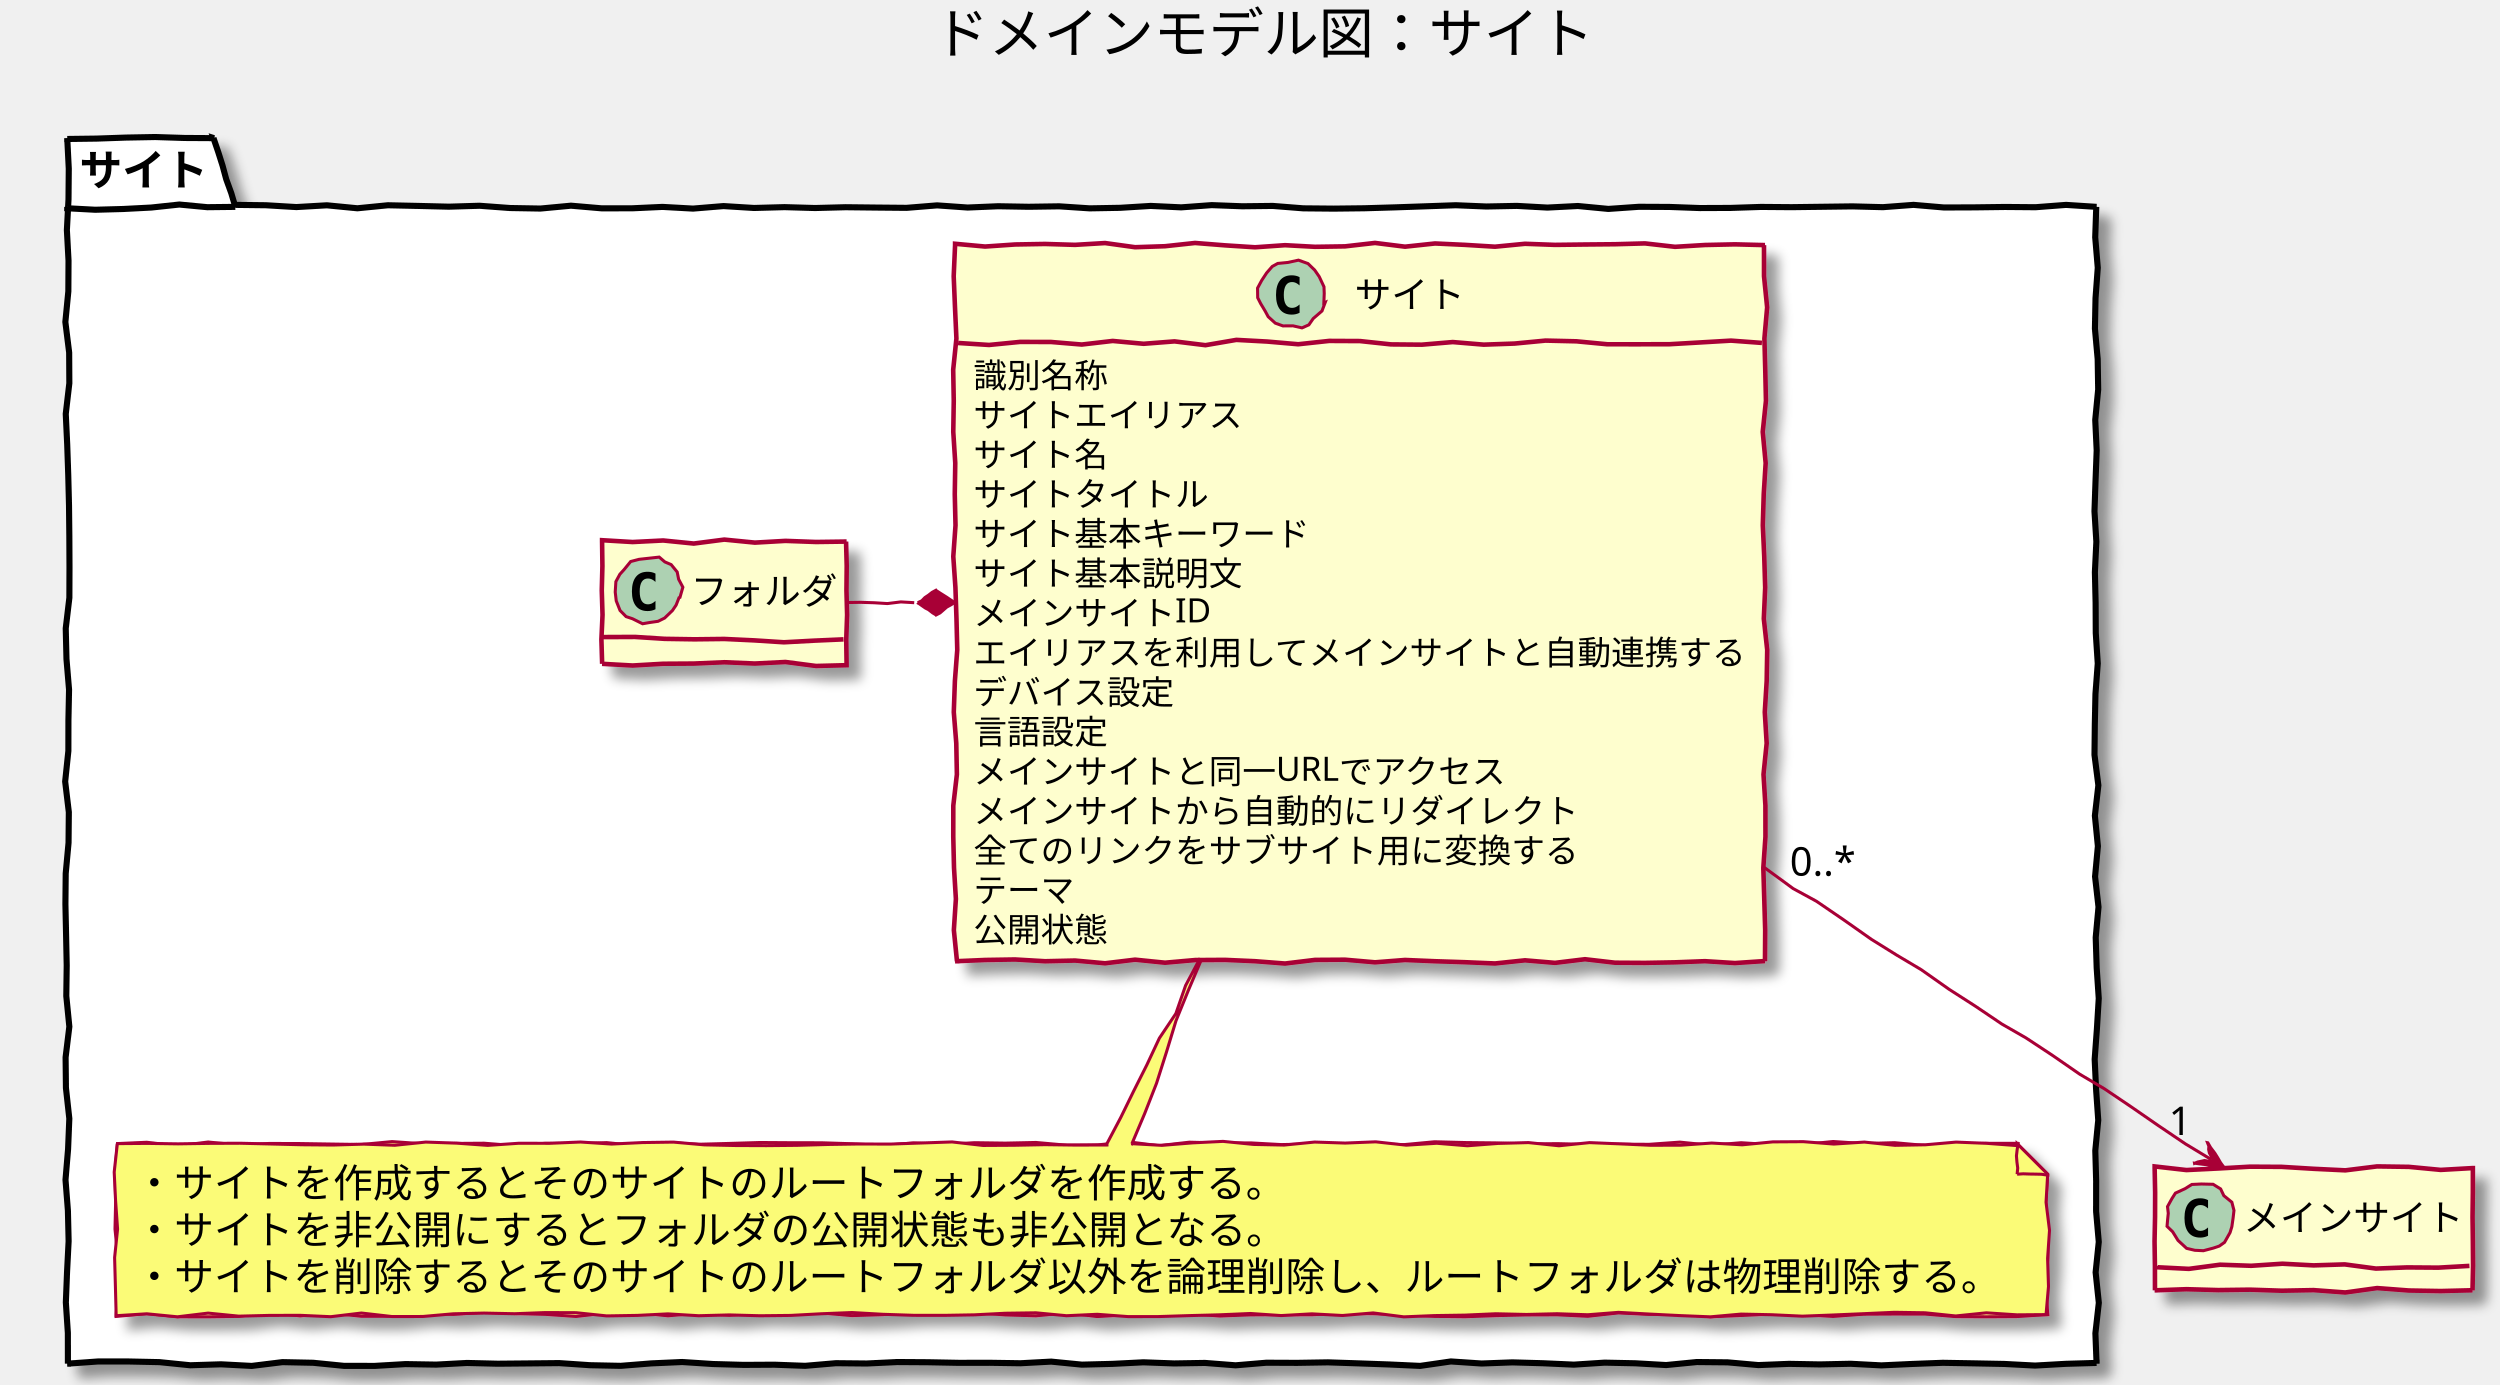
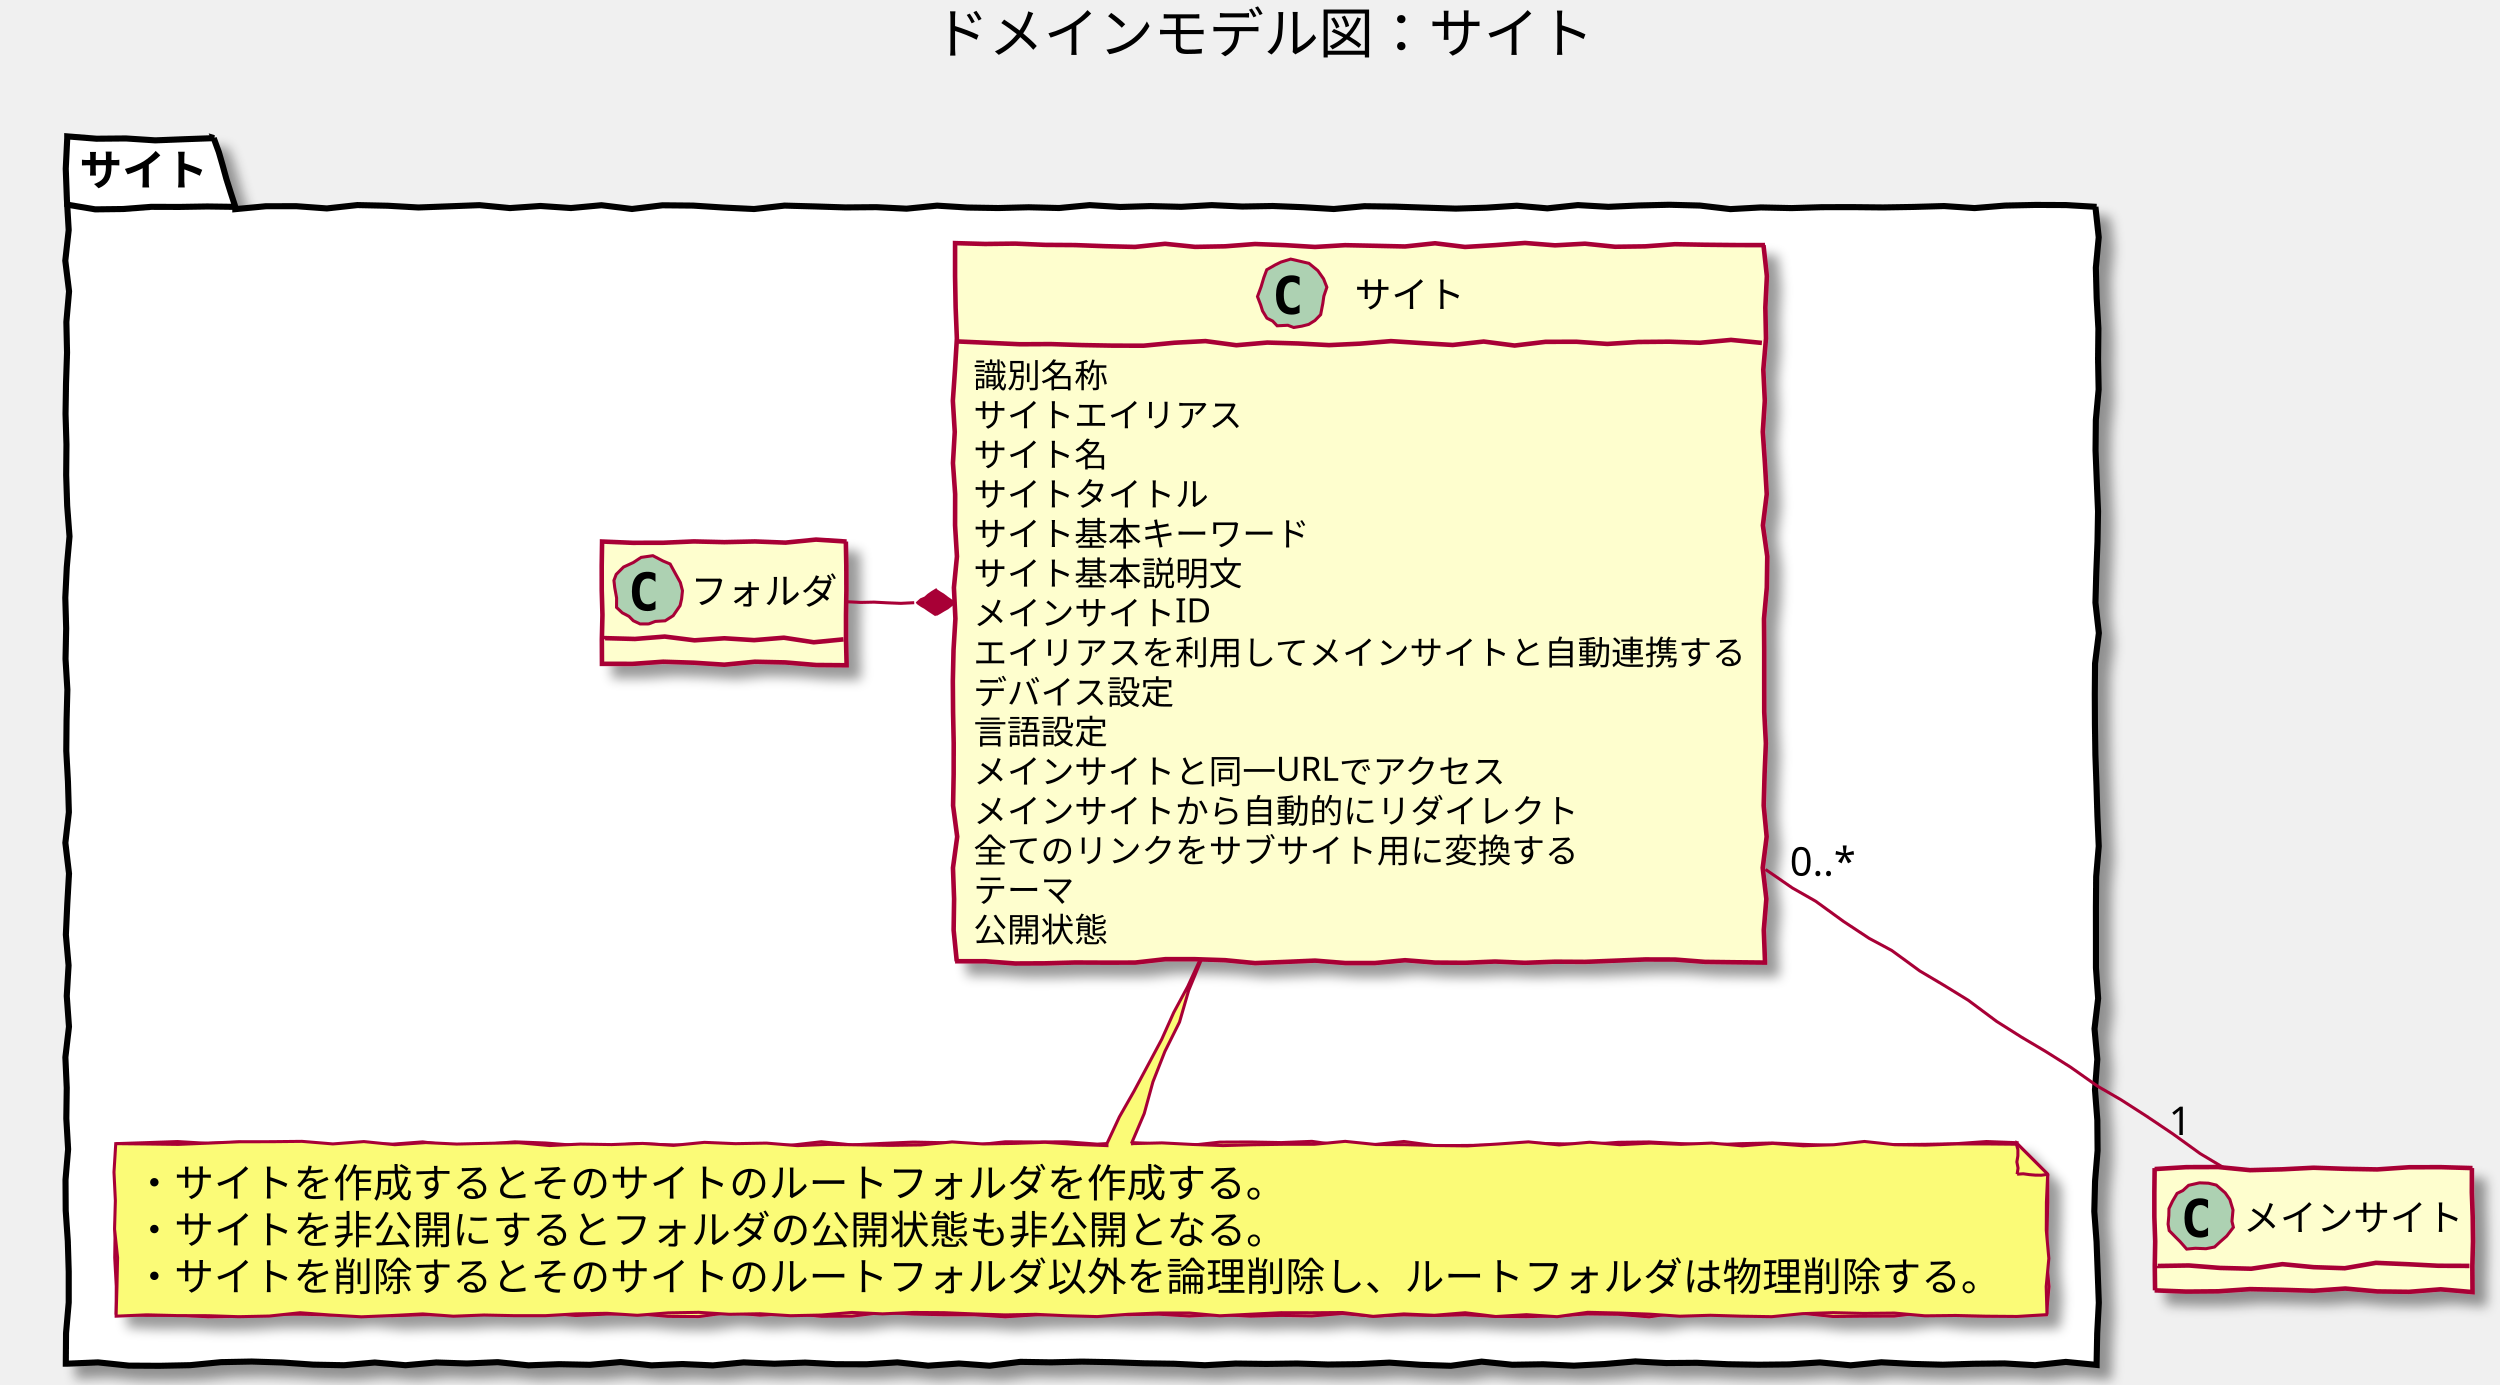
<svg xmlns="http://www.w3.org/2000/svg" contentScriptType="application/ecmascript" contentStyleType="text/css" height="453px" preserveAspectRatio="none" style="width:818px;height:453px;" version="1.1" viewBox="0 0 818 453" width="818px" zoomAndPan="magnify">
  <defs>
-     <filter height="300%" id="fl58fg4" width="300%" x="-1" y="-1">
+     <filter height="300%" id="fx4qndl" width="300%" x="-1" y="-1">
      <feGaussianBlur result="blurOut" stdDeviation="2.0" />
      <feColorMatrix in="blurOut" result="blurOut2" type="matrix" values="0 0 0 0 0 0 0 0 0 0 0 0 0 0 0 0 0 0 .4 0" />
      <feOffset dx="4.0" dy="4.0" in="blurOut2" result="blurOut3" />
      <feBlend in="SourceGraphic" in2="blurOut3" mode="normal" />
    </filter>
  </defs>
  <g>
    <text fill="#000000" font-family="sans-serif" font-size="18" lengthAdjust="spacingAndGlyphs" textLength="216" x="305.5" y="17.402">ドメインモデル図：サイト</text>
-     <polygon fill="#FFFFFF" filter="url(#fl58fg4)" points="22,45.199,22,45.475,31.6,45.348,41.2,45.016,50.8,44.835,60.4,45.144,70,45.199,69.839,45.149,71.385,49.692,72.82,54.201,74.019,58.636,75.677,63.214,77,67.688,77,67.038,86.984,67.156,96.967,67.753,106.951,67.174,116.934,68.15,126.918,67.161,136.902,67.38,146.885,67.625,156.869,67.323,166.852,68.063,176.836,68.238,186.82,67.3,196.803,68.161,206.787,68.159,216.77,67.699,226.754,68.253,236.738,67.43,246.721,68.049,256.705,67.775,266.688,68.064,276.672,67.801,286.656,67.915,296.639,68.008,306.623,67.198,316.607,67.905,326.59,67.482,336.574,67.657,346.557,67.509,356.541,68.172,366.525,67.995,376.508,67.378,386.492,67.847,396.475,67.116,406.459,67.494,416.443,67.376,426.426,68.167,436.41,68.262,446.393,68.145,456.377,67.85,466.361,67.506,476.344,67.153,486.328,67.567,496.312,67.367,506.295,67.919,516.279,67.405,526.262,68.359,536.246,67.662,546.23,67.71,556.213,68.074,566.197,68.032,576.18,67.706,586.164,67.787,596.148,67.658,606.131,67.526,616.115,67.786,626.098,67.032,636.082,67.89,646.066,67.85,656.049,67.719,666.033,67.803,676.016,67.04,686,67.688,685.896,67.688,685.555,77.648,686.389,87.609,685.656,97.57,685.46,107.531,686.359,117.492,686.524,127.453,685.563,137.413,686.035,147.374,685.658,157.335,685.312,167.296,685.929,177.257,685.448,187.218,685.685,197.178,685.734,207.139,686.386,217.1,685.634,227.061,685.424,237.022,685.317,246.982,686.58,256.943,685.446,266.904,686.428,276.865,685.505,286.826,686.63,296.787,685.717,306.748,686.035,316.708,686.711,326.669,686.109,336.63,685.378,346.591,685.847,356.552,686.543,366.512,685.58,376.473,685.864,386.434,685.849,396.395,686.716,406.356,685.686,416.317,686.734,426.277,685.613,436.238,686,446.199,686,445.949,675.939,446.244,665.879,446.815,655.818,446.286,645.758,446.085,635.697,445.908,625.636,446.288,615.576,446.753,605.515,446.225,595.455,446.436,585.394,446.253,575.333,446.655,565.273,445.757,555.212,445.656,545.152,446.644,535.091,446.067,525.03,445.855,514.97,446.512,504.909,446.054,494.849,445.768,484.788,446.14,474.727,445.466,464.667,446.921,454.606,446.458,444.546,446.095,434.485,445.759,424.424,445.928,414.364,445.881,404.303,446.731,394.242,445.949,384.182,446.117,374.121,445.746,364.061,446.254,354,446.512,343.939,445.518,333.879,446.057,323.818,445.901,313.758,445.92,303.697,445.724,293.636,445.659,283.576,446.139,273.515,446.035,263.454,446.899,253.394,446.528,243.333,446.59,233.273,446.306,223.212,445.65,213.151,446.097,203.091,446.903,193.03,446.693,182.97,446.007,172.909,446.11,162.849,446.206,152.788,445.959,142.727,446.5,132.667,446.333,122.606,446.922,112.546,446.908,102.485,445.9,92.424,445.689,82.364,446.93,72.303,446.4,62.242,446.714,52.182,445.693,42.121,445.477,32.061,445.474,22,446.199,22.215,446.199,22.206,436.174,21.545,426.149,21.941,416.124,22.453,406.099,22.219,396.074,21.433,386.049,22.272,376.024,22.681,365.999,21.573,355.974,21.465,345.949,22.688,335.924,21.692,325.899,21.826,315.874,21.621,305.849,21.404,295.824,21.5,285.799,22.427,275.774,22.522,265.749,21.322,255.724,22.371,245.699,22.389,235.674,22.594,225.649,21.75,215.624,21.511,205.599,22.7,195.574,22.737,185.549,22.688,175.524,22.582,165.499,22.33,155.474,21.99,145.449,21.516,135.424,22.687,125.399,22.632,115.374,21.384,105.349,22.362,95.324,22.421,85.299,21.884,75.274,22.413,65.249,22.504,55.224,22,45.199" style="stroke: #000000; stroke-width: 2.0;" />
-     <path d="M22,67.688 L22,68.143 L31.167,68.631 L40.333,68.382 L49.5,67.907 L58.667,66.922 L67.833,67.792 L77,67.688 " fill="#FFFFFF" style="stroke: #000000; stroke-width: 2.0;" />
+     <polygon fill="#FFFFFF" filter="url(#fx4qndl)" points="22,45.199,22,44.619,31.6,45.39,41.2,45.301,50.8,45.926,60.4,45.549,70,45.199,69.921,45.175,71.597,49.758,72.886,54.221,74.104,58.662,75.533,63.169,77,67.688,77,68.432,86.984,67.484,96.967,67.469,106.951,68.2,116.934,67.1,126.918,67.321,136.902,67.889,146.885,67.511,156.869,67.127,166.852,68.086,176.836,67.394,186.82,68.074,196.803,67.147,206.787,68.381,216.77,67.171,226.754,67.268,236.738,67.91,246.721,68.396,256.705,67.272,266.688,67.546,276.672,67.871,286.656,67.782,296.639,68.282,306.623,67.286,316.607,67.905,326.59,68.071,336.574,67.819,346.557,68.067,356.541,67.114,366.525,67.728,376.508,67.428,386.492,67.677,396.475,67.113,406.459,67.579,416.443,67.405,426.426,67.797,436.41,68.393,446.393,67.469,456.377,67.605,466.361,67.943,476.344,68.259,486.328,67.951,496.312,67.306,506.295,68.174,516.279,67.109,526.262,67.68,536.246,67.228,546.23,66.997,556.213,67.257,566.197,68.424,576.18,67.868,586.164,68.09,596.148,67.79,606.131,67.769,616.115,67.873,626.098,67.709,636.082,67.419,646.066,68.088,656.049,67.263,666.033,67.053,676.016,67.099,686,67.688,685.619,67.688,686.702,77.648,685.759,87.609,686.029,97.57,686.596,107.531,686.486,117.492,686.674,127.453,685.76,137.413,685.66,147.374,686.062,157.335,686.48,167.296,686.305,177.257,685.911,187.218,685.629,197.178,686.748,207.139,685.5,217.1,685.417,227.061,685.462,237.022,685.61,246.982,685.967,256.943,686.273,266.904,686.709,276.865,685.869,286.826,685.784,296.787,685.796,306.748,685.797,316.708,686.508,326.669,685.328,336.63,686.24,346.591,685.476,356.552,686.246,366.512,686.331,376.473,685.505,386.434,685.254,396.395,685.998,406.356,686.368,416.317,686.734,426.277,686.205,436.238,686,446.199,686,446.6,675.939,445.615,665.879,446.702,655.818,446.111,645.758,446.227,635.697,446.533,625.636,446.273,615.576,445.736,605.515,446.731,595.455,445.781,585.394,446.433,575.333,446.543,565.273,446.375,555.212,445.905,545.152,445.993,535.091,445.45,525.03,446.316,514.97,446.852,504.909,446.382,494.849,446.552,484.788,445.521,474.727,446.887,464.667,446.559,454.606,445.847,444.546,446.346,434.485,446.472,424.424,446.141,414.364,446.282,404.303,446.15,394.242,446.707,384.182,446.22,374.121,446.064,364.061,445.713,354,445.522,343.939,445.761,333.879,445.597,323.818,446.859,313.758,446.137,303.697,446.857,293.636,445.763,283.576,446.386,273.515,446.369,263.454,445.835,253.394,446.216,243.333,445.772,233.273,446.757,223.212,446.31,213.151,446.747,203.091,445.653,193.03,446.566,182.97,446.355,172.909,446.74,162.849,445.699,152.788,446.137,142.727,445.799,132.667,446.704,122.606,445.81,112.546,446.704,102.485,446.51,92.424,445.813,82.364,445.494,72.303,445.699,62.242,446.681,52.182,446.893,42.121,446.831,32.061,445.771,22,446.199,21.53,446.199,21.611,436.174,22.487,426.149,22.488,416.124,22.186,406.099,21.499,396.074,21.436,386.049,22.288,376.024,21.698,365.999,21.84,355.974,21.392,345.949,22.571,335.924,21.843,325.899,22.436,315.874,21.551,305.849,22.012,295.824,22.58,285.799,21.387,275.774,22.537,265.749,22.234,255.724,21.683,245.699,21.779,235.674,22.044,225.649,21.441,215.624,21.651,205.599,21.365,195.574,21.853,185.549,22.743,175.524,21.98,165.499,21.651,155.474,21.742,145.449,21.444,135.424,21.601,125.399,21.936,115.374,21.715,105.349,22.597,95.324,21.364,85.299,22.475,75.274,21.887,65.249,21.514,55.224,22,45.199" style="stroke: #000000; stroke-width: 2.0;" />
+     <path d="M22,67.688 L22,66.968 L31.167,68.501 L40.333,68.389 L49.5,67.677 L58.667,67.709 L67.833,67.556 L77,67.688 " fill="#FFFFFF" style="stroke: #000000; stroke-width: 2.0;" />
    <text fill="#000000" font-family="sans-serif" font-size="14" font-weight="bold" lengthAdjust="spacingAndGlyphs" textLength="42" x="26" y="60.734">サイト</text>
-     <polygon fill="#FEFECE" filter="url(#fl58fg4)" points="197,177.199,197,176.755,207,177.353,217,176.846,227,177.851,237,176.556,247,177.544,257,176.973,267,177.337,277,177.199,276.831,177.199,277.04,185.199,276.958,193.199,277.172,201.199,276.888,209.199,277,217.199,277,217.651,267,217.908,257,216.604,247,217.109,237,216.686,227,217.117,217,217.18,207,217.754,197,217.199,197.022,217.199,196.778,209.199,197.15,201.199,196.896,193.199,197.11,185.199,197,177.199" style="stroke: #A80036; stroke-width: 1.5;" />
-     <polygon fill="#ADD1B2" points="222.175,195.57,221.228,197.978,220.031,199.753,217.468,202.225,215.325,203.289,212.462,203.703,210.257,204.094,206.95,202.451,204.853,201.752,202.878,199.747,201.628,196.591,201.302,193.724,201.515,190.299,202.816,187.901,204.188,186.383,206.356,183.732,209.107,183.014,212.541,182.632,215.696,182.285,217.534,183.856,219.605,184.741,221.577,187.154,222.053,189.527,223.434,192.138,222.479,195.464" style="stroke: #A80036; stroke-width: 1.0;" />
+     <polygon fill="#FEFECE" filter="url(#fx4qndl)" points="197,177.199,197,177.19,207,177.608,217,177.59,227,177.149,237,177.394,247,177.16,257,177.545,267,176.553,277,177.199,276.764,177.199,276.911,185.199,276.936,193.199,276.808,201.199,276.813,209.199,277,217.199,277,217.668,267,217.585,257,216.742,247,216.512,237,217.485,227,216.836,217,216.508,207,217.219,197,217.199,196.96,217.199,196.924,209.199,197.121,201.199,196.891,193.199,196.878,185.199,197,177.199" style="stroke: #A80036; stroke-width: 1.5;" />
+     <polygon fill="#ADD1B2" points="223.02,195.963,222.52,198.157,220.26,201.456,217.629,203.124,214.418,203.329,212.256,204.141,209.457,204.162,207.215,203.102,205.808,201.673,203.595,200.506,201.731,198.74,201.755,195.651,201.134,192.238,200.877,189.917,201.624,187.932,204.018,185.535,207.238,184.051,209.766,182.377,213.617,181.82,216.928,183.549,219.268,184.536,220.987,187.673,222.614,190.613,223.309,193.279" style="stroke: #A80036; stroke-width: 1.0;" />
    <path d="M214.473,199.342 Q213.892,199.641 213.253,199.791 Q212.614,199.94 211.908,199.94 Q209.401,199.94 208.082,198.288 Q206.762,196.636 206.762,193.515 Q206.762,190.386 208.082,188.734 Q209.401,187.082 211.908,187.082 Q212.614,187.082 213.261,187.231 Q213.909,187.381 214.473,187.68 L214.473,190.402 Q213.842,189.821 213.249,189.552 Q212.655,189.282 212.024,189.282 Q210.68,189.282 209.995,190.348 Q209.31,191.415 209.31,193.515 Q209.31,195.607 209.995,196.674 Q210.68,197.74 212.024,197.74 Q212.655,197.74 213.249,197.47 Q213.842,197.201 214.473,196.62 Z " />
    <text fill="#000000" font-family="sans-serif" font-size="12" lengthAdjust="spacingAndGlyphs" textLength="48" x="226" y="197.734">フォルダ</text>
-     <path d="M198,209.199 L198,208.449 L207.75,208.404 L217.5,209.028 L227.25,209.182 L237,209.067 L246.75,209.53 L256.5,210.155 L266.25,209.627 L276,209.199 " fill="#FEFECE" style="stroke: #A80036; stroke-width: 1.5;" />
-     <polygon fill="#FEFECE" filter="url(#fl58fg4)" points="312.5,80.199,312.5,79.76,322.315,80.67,332.13,79.994,341.944,79.821,351.759,80.117,361.574,79.525,371.389,80.888,381.204,80.562,391.019,79.498,400.833,80.278,410.648,80.91,420.463,80.225,430.278,80.757,440.093,80.608,449.907,79.486,459.722,80.715,469.537,79.663,479.352,80.121,489.167,80.72,498.981,79.766,508.796,80.123,518.611,80.002,528.426,79.911,538.241,79.641,548.056,80.76,557.87,80.164,567.685,79.948,577.5,80.199,577.181,80.199,577.182,90.387,578.208,100.575,577.312,110.763,577.587,120.952,577.816,131.14,576.763,141.328,577.723,151.516,577.09,161.704,576.786,171.892,577.255,182.08,577.568,192.268,577.115,202.456,578.23,212.644,578.056,222.833,577.435,233.021,578.053,243.209,577.016,253.397,577.642,263.585,577.655,273.773,576.957,283.961,577.262,294.149,577.568,304.337,577.5,314.525,577.5,314.449,567.685,315.111,557.87,314.498,548.056,314.871,538.241,315.057,528.426,314.996,518.611,313.858,508.796,315.048,498.981,314.216,489.167,315.244,479.352,314.831,469.537,314.514,459.722,314.102,449.907,314.867,440.093,314.012,430.278,314.077,420.463,315.265,410.648,314.504,400.833,314.07,391.019,314.131,381.204,314.995,371.389,314.003,361.574,315.187,351.759,314.291,341.944,314.516,332.13,313.939,322.315,314.101,312.5,314.525,313.127,314.525,312.1,304.337,312.766,294.149,312.15,283.961,311.91,273.773,311.919,263.585,313.09,253.397,312.894,243.209,312.077,233.021,312.439,222.833,313.213,212.644,312.959,202.456,312.617,192.268,311.916,182.08,312.643,171.892,312.398,161.704,312.561,151.516,311.911,141.328,312.068,131.14,311.887,120.952,312.939,110.763,312.473,100.575,312.049,90.387,312.5,80.199" style="stroke: #A80036; stroke-width: 1.5;" />
-     <polygon fill="#ADD1B2" points="433.61,98.949,432.556,101.754,429.676,104.237,428.259,106.289,426.012,107.284,423.054,106.612,419.779,106.638,417.282,105.737,414.946,103.617,413.992,101.844,412.484,99.326,411.517,97.413,411.47,94.271,412.83,91.745,414.439,89.304,416.278,87.19,418.068,86.198,421.435,85.869,424.859,85.122,427.974,86.241,430.171,88.375,431.642,90.501,433.208,93.842,433.289,96.032,433.166,99.146" style="stroke: #A80036; stroke-width: 1.0;" />
+     <path d="M198,209.199 L198,208.801 L207.75,209.067 L217.5,208.285 L227.25,209.515 L237,208.846 L246.75,209.454 L256.5,208.658 L266.25,210.151 L276,209.199 " fill="#FEFECE" style="stroke: #A80036; stroke-width: 1.5;" />
+     <polygon fill="#FEFECE" filter="url(#fx4qndl)" points="312.5,80.199,312.5,79.545,322.315,79.825,332.13,79.707,341.944,80.121,351.759,80.191,361.574,80.552,371.389,80.794,381.204,79.771,391.019,80.777,400.833,80.594,410.648,79.84,420.463,80.217,430.278,80.803,440.093,80.22,449.907,80.426,459.722,80.647,469.537,79.6,479.352,80.804,489.167,80.21,498.981,79.498,508.796,80.274,518.611,79.735,528.426,80.74,538.241,80.609,548.056,79.899,557.87,80.084,567.685,80.183,577.5,80.199,577.013,80.199,578.122,90.387,577.615,100.575,577.828,110.763,576.949,120.952,577.441,131.14,576.778,141.328,577.476,151.516,578.074,161.704,576.815,171.892,578.247,182.08,578.099,192.268,577.175,202.456,577.25,212.644,577.247,222.833,577.258,233.021,577.794,243.209,577.366,253.397,577.073,263.585,578.049,273.773,576.756,283.961,577.948,294.149,577.105,304.337,577.5,314.525,577.5,314.954,567.685,314.85,557.87,314.724,548.056,313.962,538.241,313.931,528.426,314.329,518.611,314.724,508.796,314.661,498.981,315.03,489.167,314.613,479.352,315.023,469.537,314.949,459.722,314.182,449.907,315.1,440.093,315.097,430.278,314.309,420.463,314.738,410.648,315.124,400.833,314.17,391.019,313.842,381.204,313.847,371.389,314.957,361.574,314.972,351.759,314.926,341.944,315.202,332.13,315.252,322.315,314.508,312.5,314.525,313.053,314.525,312.027,304.337,312.181,294.149,311.81,283.961,313.196,273.773,311.848,263.585,312.034,253.397,312.053,243.209,311.845,233.021,311.768,222.833,311.995,212.644,312.611,202.456,312.121,192.268,313.113,182.08,312.497,171.892,312.526,161.704,311.806,151.516,312.396,141.328,311.773,131.14,312.48,120.952,313.088,110.763,312.682,100.575,312.495,90.387,312.5,80.199" style="stroke: #A80036; stroke-width: 1.5;" />
+     <polygon fill="#ADD1B2" points="432.825,99.295,432.118,102.948,430.236,104.875,428.207,106.145,425.954,106.72,423.255,107.153,421.388,106.431,417.878,106.6,416.405,105.052,414.533,104.105,413.1,101.738,412.511,99.831,411.448,97.043,412.642,93.795,413.51,90.87,414.478,88.261,417.274,86.66,419.14,85.744,422.311,84.776,424.755,85.338,428.305,86.173,431.175,88.528,433.068,91.218,434.151,93.979,433.161,96.924" style="stroke: #A80036; stroke-width: 1.0;" />
    <path d="M425.223,102.342 Q424.642,102.641 424.003,102.79 Q423.364,102.94 422.658,102.94 Q420.151,102.94 418.832,101.288 Q417.512,99.636 417.512,96.515 Q417.512,93.386 418.832,91.734 Q420.151,90.082 422.658,90.082 Q423.364,90.082 424.011,90.231 Q424.659,90.381 425.223,90.68 L425.223,93.402 Q424.592,92.821 423.999,92.552 Q423.405,92.282 422.774,92.282 Q421.43,92.282 420.745,93.348 Q420.06,94.415 420.06,96.515 Q420.06,98.607 420.745,99.674 Q421.43,100.74 422.774,100.74 Q423.405,100.74 423.999,100.471 Q424.592,100.201 425.223,99.62 Z " />
    <text fill="#000000" font-family="sans-serif" font-size="12" lengthAdjust="spacingAndGlyphs" textLength="36" x="443.25" y="100.734">サイト</text>
-     <path d="M313.5,112.199 L313.5,112.221 L323.615,112.87 L333.731,111.873 L343.846,111.889 L353.962,112.733 L364.077,111.557 L374.192,112.486 L384.308,111.701 L394.423,112.944 L404.538,111.208 L414.654,111.759 L424.769,112.637 L434.885,111.547 L445,111.597 L455.115,112.683 L465.231,112.778 L475.346,111.922 L485.462,112.769 L495.577,112.412 L505.692,111.441 L515.808,111.679 L525.923,112.644 L536.038,112.647 L546.154,112.633 L556.269,112.048 L566.385,111.452 L576.5,112.199 " fill="#FEFECE" style="stroke: #A80036; stroke-width: 1.5;" />
+     <path d="M313.5,112.199 L313.5,111.731 L323.615,112.178 L333.731,112.64 L343.846,112.585 L353.962,112.909 L364.077,113.092 L374.192,113.115 L384.308,112.141 L394.423,111.604 L404.538,112.958 L414.654,112.087 L424.769,112.389 L434.885,112.923 L445,112.444 L455.115,111.614 L465.231,112.265 L475.346,112.874 L485.462,111.75 L495.577,113.062 L505.692,111.847 L515.808,111.823 L525.923,112.534 L536.038,111.895 L546.154,111.799 L556.269,112.153 L566.385,111.216 L576.5,112.199 " fill="#FEFECE" style="stroke: #A80036; stroke-width: 1.5;" />
    <text fill="#000000" font-family="sans-serif" font-size="11" lengthAdjust="spacingAndGlyphs" textLength="44" x="318.5" y="126.834">識別名称</text>
    <text fill="#000000" font-family="sans-serif" font-size="11" lengthAdjust="spacingAndGlyphs" textLength="88" x="318.5" y="139.789">サイトエイリアス</text>
    <text fill="#000000" font-family="sans-serif" font-size="11" lengthAdjust="spacingAndGlyphs" textLength="44" x="318.5" y="152.744">サイト名</text>
    <text fill="#000000" font-family="sans-serif" font-size="11" lengthAdjust="spacingAndGlyphs" textLength="77" x="318.5" y="165.699">サイトタイトル</text>
    <text fill="#000000" font-family="sans-serif" font-size="11" lengthAdjust="spacingAndGlyphs" textLength="110" x="318.5" y="178.654">サイト基本キーワード</text>
    <text fill="#000000" font-family="sans-serif" font-size="11" lengthAdjust="spacingAndGlyphs" textLength="88" x="318.5" y="191.609">サイト基本説明文</text>
    <text fill="#000000" font-family="sans-serif" font-size="11" lengthAdjust="spacingAndGlyphs" textLength="77" x="318.5" y="204.565">メインサイトID</text>
    <text fill="#000000" font-family="sans-serif" font-size="11" lengthAdjust="spacingAndGlyphs" textLength="253" x="318.5" y="217.519">エイリアスを利用してメインサイトと自動連携する</text>
    <text fill="#000000" font-family="sans-serif" font-size="11" lengthAdjust="spacingAndGlyphs" textLength="66" x="318.5" y="230.475">デバイス設定</text>
    <text fill="#000000" font-family="sans-serif" font-size="11" lengthAdjust="spacingAndGlyphs" textLength="44" x="318.5" y="243.43">言語設定</text>
    <text fill="#000000" font-family="sans-serif" font-size="11" lengthAdjust="spacingAndGlyphs" textLength="175" x="318.5" y="256.385">メインサイトと同一URLでアクセス</text>
    <text fill="#000000" font-family="sans-serif" font-size="11" lengthAdjust="spacingAndGlyphs" textLength="198" x="318.5" y="269.34">メインサイトから自動的にリダイレクト</text>
    <text fill="#000000" font-family="sans-serif" font-size="11" lengthAdjust="spacingAndGlyphs" textLength="198" x="318.5" y="282.295">全てのリンクをサブサイト用に変換する</text>
    <text fill="#000000" font-family="sans-serif" font-size="11" lengthAdjust="spacingAndGlyphs" textLength="33" x="318.5" y="295.25">テーマ</text>
    <text fill="#000000" font-family="sans-serif" font-size="11" lengthAdjust="spacingAndGlyphs" textLength="44" x="318.5" y="308.205">公開状態</text>
-     <polygon fill="#FBFB77" filter="url(#fl58fg4)" points="38,374.199,38.406,374.199,37.625,383.521,37.842,392.843,37.629,402.165,38.555,411.487,38.671,420.809,38,430.131,38,430.733,48.032,429.817,58.063,430.84,68.095,430.862,78.127,430.716,88.159,429.427,98.191,430.553,108.222,429.664,118.254,430.683,128.286,430.672,138.317,429.659,148.349,430.055,158.381,429.381,168.413,429.786,178.444,430.056,188.476,430.745,198.508,429.608,208.54,429.513,218.571,430.537,228.603,429.644,238.635,430.368,248.667,429.547,258.698,429.789,268.73,429.604,278.762,430.469,288.794,430.157,298.825,429.502,308.857,429.463,318.889,429.523,328.921,430.239,338.952,430.532,348.984,429.605,359.016,430.777,369.048,430.193,379.079,429.642,389.111,429.898,399.143,430.602,409.175,430.226,419.206,430.154,429.238,430.189,439.27,429.71,449.302,429.838,459.333,430.187,469.365,430.72,479.397,430.839,489.429,430.479,499.46,430.243,509.492,430.206,519.524,430.693,529.556,429.586,539.587,430.058,549.619,429.991,559.651,430.857,569.683,430.431,579.714,429.96,589.746,430.133,599.778,430.736,609.809,430.001,619.841,429.948,629.873,429.969,639.905,430.794,649.937,430.848,659.968,430.783,670,430.131,670.037,430.131,669.332,420.945,670.057,411.758,670.032,402.572,669.403,393.385,670,384.199,669.878,384.077,668.037,382.236,666.062,380.261,663.917,378.116,662.054,376.253,660,374.199,660,374.095,649.968,374.095,639.936,374.361,629.903,374.792,619.871,373.889,609.839,374.162,599.807,373.503,589.774,374.51,579.742,374.538,569.71,373.899,559.677,374.724,549.645,373.702,539.613,374.42,529.581,374.372,519.548,374.442,509.516,374.198,499.484,374.307,489.452,373.951,479.419,373.844,469.387,373.585,459.355,374.522,449.323,374.297,439.29,374.932,429.258,374.303,419.226,374.511,409.193,373.955,399.161,373.975,389.129,373.726,379.097,374.873,369.065,373.58,359.032,374.626,349,374.712,338.968,373.815,328.935,374.03,318.903,373.888,308.871,374.468,298.839,373.959,288.807,374.812,278.774,374.235,268.742,373.916,258.71,373.897,248.677,373.829,238.645,374.132,228.613,374.4,218.581,373.888,208.548,374.911,198.516,373.864,188.484,374.185,178.452,374.087,168.419,374.853,158.387,374.06,148.355,374.132,138.323,374.224,128.29,373.531,118.258,374.478,108.226,374.328,98.194,374.173,88.161,374.138,78.129,374.637,68.097,373.668,58.065,374.925,48.032,373.75,38,374.199" style="stroke: #A80036; stroke-width: 1.0;" />
-     <polygon fill="#FBFB77" points="38,374.199,38.395,374.199,37.367,383.521,37.816,392.843,38.471,402.165,37.5,411.487,37.759,420.809,38,430.131,38,430.502,48.032,429.873,58.063,430.859,68.095,429.645,78.127,430.645,88.159,430.398,98.191,430.372,108.222,430.823,118.254,429.622,128.286,430.776,138.317,430.755,148.349,429.873,158.381,429.64,168.413,429.85,178.444,429.473,188.476,429.515,198.508,430.562,208.54,430.397,218.571,429.898,228.603,430.507,238.635,430.238,248.667,430.514,258.698,430.404,268.73,429.863,278.762,429.463,288.794,430.034,298.825,430.366,308.857,430.386,318.889,430.212,328.921,429.694,338.952,429.549,348.984,430.503,359.016,430.035,369.048,430.786,379.079,430.779,389.111,430.465,399.143,430.201,409.175,429.773,419.206,430.453,429.238,429.888,439.27,430.431,449.302,429.587,459.333,430.871,469.365,430.46,479.397,430.303,489.429,429.86,499.46,430.09,509.492,429.851,519.524,430.188,529.556,429.4,539.587,429.954,549.619,430.458,559.651,430.866,569.683,429.969,579.714,430.177,589.746,430.651,599.778,430.265,609.809,429.838,619.841,429.382,629.873,429.541,639.905,430.584,649.937,429.555,659.968,430.214,670,430.131,669.465,430.131,670.266,420.945,669.974,411.758,670.599,402.572,669.467,393.385,670,384.199,669.893,384.092,668.055,382.254,666.089,380.288,664.085,378.284,662.1,376.299,660,374.199,660,374.844,650.007,374.093,640.013,373.694,630.02,374.57,620.026,374.75,610.033,373.685,600.039,374.337,590.046,373.552,580.052,373.623,570.059,374.584,560.066,374.005,550.072,374.704,540.079,374.735,530.085,374.276,520.092,373.863,510.098,374.897,500.105,373.854,490.111,374.133,480.118,374.897,470.125,374.076,460.131,374.7,450.138,373.607,440.144,374.01,430.151,373.68,420.157,374.666,410.164,374.456,400.17,373.458,390.177,373.948,380.183,374.76,370.19,374.199,370.348,374.259,374.517,364.405,378.418,354.448,381.666,344.243,384.787,333.99,388.813,324.081,392.99,314.229,392.45,313.952,387.927,322.456,384.738,331.645,379.339,339.699,375.251,348.426,370.921,357.029,366.689,365.683,362.19,374.199,362.19,374.635,352.059,374.672,341.928,374.534,331.797,374.732,321.666,374.794,311.535,373.643,301.404,373.988,291.273,374.345,281.142,374.309,271.012,374.466,260.881,374.751,250.75,374.855,240.619,374.813,230.488,374.599,220.357,373.696,210.226,373.845,200.095,374.333,189.964,373.667,179.833,374.092,169.702,374.076,159.571,374.77,149.44,374.041,139.309,373.686,129.178,374.733,119.047,374.359,108.917,374.656,98.786,374.565,88.655,374.309,78.524,374.066,68.393,374.112,58.262,374.267,48.131,374.116,38,374.199" style="stroke: #A80036; stroke-width: 1.0;" />
-     <path d="M660,374.199 L660.323,374.199 L660.011,376.199 L659.78,378.199 L659.937,380.199 L660.198,382.199 L660,384.199 " fill="#FBFB77" style="stroke: #A80036; stroke-width: 1.0;" />
-     <path d="M670,384.199 L670,384.513 L668,384.217 L666,384.171 L664,384.141 L662,384.07 L660,384.199 " fill="#FBFB77" style="stroke: #A80036; stroke-width: 1.0;" />
+     <polygon fill="#FBFB77" filter="url(#fx4qndl)" points="38,374.199,38.537,374.199,38.344,383.521,38.117,392.843,37.668,402.165,37.538,411.487,38.043,420.809,38,430.131,38,429.861,48.032,430.37,58.063,430.292,68.095,430.851,78.127,430.713,88.159,430.035,98.191,430.003,108.222,430.234,118.254,429.479,128.286,430.503,138.317,430.161,148.349,430.207,158.381,429.721,168.413,429.925,178.444,429.58,188.476,430.442,198.508,429.971,208.54,429.835,218.571,430.706,228.603,430.79,238.635,429.423,248.667,430.322,258.698,429.738,268.73,430.684,278.762,430.637,288.794,429.41,298.825,429.947,308.857,430.185,318.889,430.188,328.921,430.861,338.952,430.219,348.984,430.042,359.016,429.838,369.048,430.146,379.079,429.995,389.111,430.589,399.143,430.132,409.175,430.643,419.206,430.392,429.238,430.572,439.27,429.775,449.302,430.66,459.333,430.2,469.365,430.447,479.397,430.183,489.429,430.707,499.46,430.81,509.492,430.543,519.524,429.905,529.556,430.042,539.587,430.873,549.619,429.429,559.651,429.907,569.683,429.866,579.714,429.595,589.746,429.7,599.778,430.76,609.809,430.656,619.841,430.611,629.873,429.408,639.905,430.42,649.937,430.534,659.968,430.262,670,430.131,669.618,430.131,670.427,420.945,669.561,411.758,669.793,402.572,670.024,393.385,670,384.199,670.049,384.249,668.05,382.249,666.137,380.336,664.174,378.374,661.884,376.084,660,374.199,660,373.891,649.968,373.509,639.936,374.224,629.903,374.422,619.871,374.518,609.839,374.329,599.807,374.78,589.774,374.421,579.742,373.993,569.71,374.202,559.677,374.605,549.645,374.182,539.613,373.643,529.581,373.767,519.548,374.467,509.516,374.23,499.484,374.034,489.452,374.67,479.419,374.798,469.387,374.859,459.355,373.49,449.323,374.534,439.29,374.866,429.258,373.45,419.226,373.852,409.193,373.653,399.161,373.702,389.129,374.806,379.097,374.335,369.065,373.773,359.032,374.36,349,373.606,338.968,373.657,328.935,373.589,318.903,374.708,308.871,373.902,298.839,373.693,288.807,374.115,278.774,374.624,268.742,373.579,258.71,374.741,248.677,374.622,238.645,374.596,228.613,374.81,218.581,374.593,208.548,374.176,198.516,374.93,188.484,374.789,178.452,373.986,168.419,373.613,158.387,374.435,148.355,374.941,138.323,373.622,128.29,374.385,118.258,374.195,108.226,374.82,98.194,373.887,88.161,374.843,78.129,373.726,68.097,374.115,58.065,373.517,48.032,373.87,38,374.199" style="stroke: #A80036; stroke-width: 1.0;" />
+     <polygon fill="#FBFB77" points="38,374.199,37.874,374.199,37.297,383.521,37.745,392.843,37.484,402.165,38.475,411.487,38.272,420.809,38,430.131,38,430.652,48.032,430.212,58.063,430.462,68.095,430.497,78.127,430.821,88.159,430.606,98.191,429.524,108.222,430.281,118.254,430.859,128.286,430.438,138.317,429.911,148.349,430.664,158.381,430.27,168.413,430.488,178.444,430.488,188.476,429.899,198.508,429.711,208.54,430.368,218.571,429.579,228.603,429.398,238.635,430.034,248.667,429.856,258.698,430.501,268.73,430.281,278.762,429.43,288.794,429.894,298.825,429.437,308.857,429.502,318.889,429.924,328.921,430.235,338.952,430.045,348.984,430.512,359.016,430.788,369.048,430.042,379.079,429.622,389.111,429.609,399.143,430.524,409.175,430.014,419.206,429.513,429.238,429.538,439.27,429.454,449.302,430.71,459.333,429.917,469.365,430.361,479.397,429.526,489.429,430.767,499.46,430.16,509.492,430.821,519.524,429.382,529.556,429.625,539.587,429.978,549.619,430.662,559.651,430.356,569.683,430.649,579.714,430.815,589.746,429.828,599.778,429.501,609.809,429.749,619.841,429.634,629.873,430.537,639.905,430.422,649.937,430.659,659.968,430.745,670,430.131,669.778,430.131,669.513,420.945,670.379,411.758,669.546,402.572,669.586,393.385,670,384.199,669.843,384.043,667.899,382.098,666.121,380.32,663.919,378.118,662.14,376.339,660,374.199,660,374.393,650.007,374.294,640.013,374.308,630.02,374.689,620.026,374.559,610.033,373.488,600.039,374.563,590.046,374.905,580.052,374.113,570.059,374.919,560.066,374.011,550.072,374.43,540.079,374.023,530.085,374.543,520.092,373.742,510.098,374.622,500.105,373.617,490.111,374.325,480.118,374.944,470.125,374.821,460.131,374.549,450.138,374.483,440.144,373.452,430.151,374.396,420.157,374.41,410.164,374.56,400.17,374.839,390.177,374.464,380.183,373.951,370.19,374.199,370.197,374.202,374.39,364.356,377.236,353.998,381.147,344.046,385.938,334.428,388.914,324.12,392.99,314.229,392.635,314.047,388.611,322.807,384.045,331.289,380.105,340.092,375.572,348.591,371.025,357.083,366.254,365.46,362.19,374.199,362.19,374.844,352.059,374.448,341.928,373.763,331.797,374.125,321.666,374.302,311.535,373.639,301.404,374.614,291.273,374.765,281.142,374.604,271.012,374.443,260.881,374.854,250.75,374.021,240.619,374.207,230.488,373.777,220.357,374.776,210.226,374.126,200.095,374.507,189.964,374.342,179.833,374.826,169.702,373.897,159.571,374.094,149.44,374.337,139.309,373.854,129.178,374.55,119.047,373.524,108.917,374.291,98.786,373.452,88.655,373.562,78.524,373.576,68.393,374.023,58.262,374.447,48.131,374.31,38,374.199" style="stroke: #A80036; stroke-width: 1.0;" />
+     <path d="M660,374.199 L659.732,374.199 L660.255,376.199 L660.248,378.199 L659.916,380.199 L660.308,382.199 L660,384.199 " fill="#FBFB77" style="stroke: #A80036; stroke-width: 1.0;" />
+     <path d="M670,384.199 L670,384.245 L668,384.52 L666,384.506 L664,384.335 L662,384.061 L660,384.199 " fill="#FBFB77" style="stroke: #A80036; stroke-width: 1.0;" />
    <text fill="#000000" font-family="sans-serif" font-size="13" lengthAdjust="spacingAndGlyphs" textLength="377" x="44" y="391.768">・サイトを作成するとそのサイトのルートフォルダを作成する。</text>
    <text fill="#000000" font-family="sans-serif" font-size="13" lengthAdjust="spacingAndGlyphs" textLength="377" x="44" y="407.078">・サイトを非公開にするとフォルダの公開状態も非公開となる。</text>
    <text fill="#000000" font-family="sans-serif" font-size="13" lengthAdjust="spacingAndGlyphs" textLength="611" x="44" y="422.389">・サイトを削除するとそのサイトのルートフォルダ以外を論理削除し、ルートフォルダは物理削除する。</text>
-     <polygon fill="#FEFECE" filter="url(#fl58fg4)" points="705,382.199,705,381.657,715.4,382.843,725.8,382.331,736.2,381.735,746.6,381.797,757,382.431,767.4,382.935,777.8,381.646,788.2,381.797,798.6,382.791,809,382.199,809.125,382.199,809.115,390.199,809.014,398.199,809.118,406.199,809.182,414.199,809,422.199,809,422.169,798.6,422.43,788.2,422.25,777.8,421.458,767.4,422.894,757,422.122,746.6,422.32,736.2,421.978,725.8,422.115,715.4,421.822,705,422.199,705.104,422.199,705.09,414.199,704.969,406.199,705.131,398.199,705.16,390.199,705,382.199" style="stroke: #A80036; stroke-width: 1.5;" />
-     <polygon fill="#ADD1B2" points="730.266,401.365,729.675,403.289,727.867,406.497,726.165,407.708,724.24,408.363,720.96,409.233,718.142,409.094,715.453,408.46,712.641,405.858,710.885,403.033,709.056,401.259,709.248,399.02,709.459,396.989,709.207,394.799,710.694,392.111,711.794,390.386,714.953,388.935,717.158,387.557,720.287,387.406,724.124,387.499,726.593,389.021,727.633,391.213,730.261,393.357,730.958,396.052,730.68,398.473" style="stroke: #A80036; stroke-width: 1.0;" />
+     <polygon fill="#FEFECE" filter="url(#fx4qndl)" points="705,382.199,705,382.522,715.4,381.891,725.8,381.856,736.2,382.876,746.6,382.609,757,382.083,767.4,382.439,777.8,382.633,788.2,381.926,798.6,381.895,809,382.199,808.804,382.199,808.779,390.199,809.067,398.199,809.165,406.199,808.947,414.199,809,422.199,809,422.769,798.6,421.863,788.2,422.683,777.8,422.548,767.4,421.609,757,422.335,746.6,422.02,736.2,421.8,725.8,422.513,715.4,422.61,705,422.199,705.137,422.199,705.041,414.199,705.177,406.199,704.906,398.199,704.902,390.199,705,382.199" style="stroke: #A80036; stroke-width: 1.5;" />
+     <polygon fill="#ADD1B2" points="730.764,401.588,728.562,404.451,726.361,406.391,724.607,408.019,721.8,408.579,718.305,408.438,715.478,408.701,713.338,406.273,711.926,404.868,709.766,402.66,709.399,400.534,709.635,397.759,709.684,395.465,710.853,393.006,712.34,390.477,714.233,389.55,716.097,387.841,719.665,387.022,722.616,387.141,725.177,387.757,728.086,390.304,729.605,392.479,730.641,395.912,730.297,399.611" style="stroke: #A80036; stroke-width: 1.0;" />
    <path d="M722.473,404.342 Q721.892,404.641 721.253,404.791 Q720.614,404.94 719.908,404.94 Q717.401,404.94 716.082,403.288 Q714.762,401.636 714.762,398.515 Q714.762,395.386 716.082,393.734 Q717.401,392.082 719.908,392.082 Q720.614,392.082 721.261,392.231 Q721.909,392.381 722.473,392.68 L722.473,395.402 Q721.842,394.821 721.249,394.551 Q720.655,394.282 720.024,394.282 Q718.68,394.282 717.995,395.348 Q717.31,396.415 717.31,398.515 Q717.31,400.607 717.995,401.674 Q718.68,402.74 720.024,402.74 Q720.655,402.74 721.249,402.471 Q721.842,402.201 722.473,401.62 Z " />
    <text fill="#000000" font-family="sans-serif" font-size="12" lengthAdjust="spacingAndGlyphs" textLength="72" x="734" y="402.734">メインサイト</text>
-     <path d="M706,414.199 L706,414.652 L716.2,415.172 L726.4,413.809 L736.6,414.166 L746.8,413.488 L757,414.031 L767.2,413.71 L777.4,415.076 L787.6,414.698 L797.8,414.774 L808,414.199 " fill="#FEFECE" style="stroke: #A80036; stroke-width: 1.5;" />
-     <path d="M277.22,197.199 L277.22,197.148 L281.602,197.082 L285.984,197.217 L290.366,197.487 L294.748,196.945 L299.13,197.199 " fill="none" style="stroke: #A80036; stroke-width: 1.0;" />
-     <polygon fill="#A80036" points="312.28,197.199,312.161,197.021,310.979,196.248,309.755,195.412,308.609,194.693,307.46,193.969,306.28,193.199,306.238,193.136,304.967,193.83,303.83,194.725,302.63,195.524,301.602,196.582,300.28,197.199,300.269,197.182,301.539,198.088,302.788,198.961,303.788,199.461,305.175,200.541,306.28,201.199,306.292,201.217,307.58,200.549,308.678,199.597,309.774,198.639,311.048,197.951,312.28,197.199" style="stroke: #A80036; stroke-width: 1.0;" />
-     <path d="M577.77,284.579 L577.298,283.853 L586.711,290.739 L594.349,294.897 L603.219,300.95 L612.316,307.349 L620.611,312.517 L628.656,317.301 L637.761,323.713 L646.233,329.152 L655.02,335.077 L662.895,339.599 L671.532,345.292 L680.492,351.481 L688.511,356.225 L697.288,362.133 L706.249,368.324 L715.048,374.267 L723.19,379.199 " fill="none" style="stroke: #A80036; stroke-width: 1.0;" />
-     <polygon fill="#A80036" points="727.78,382.189,727.92,382.28,726.569,380.448,725.689,378.923,724.699,377.325,723.291,375.457,722.412,373.932,722.301,373.908,722.742,375.059,722.67,376.1,722.898,377.205,723.539,378.398,723.587,379.465,723.576,379.411,722.532,379.942,721.327,379.718,720.225,379.97,719.115,380.193,718.054,380.64,718.047,380.596,719.984,380.853,721.916,381.081,723.909,381.692,725.857,382.019,727.78,382.189" style="stroke: #A80036; stroke-width: 1.0;" />
+     <path d="M706,414.199 L706,414.229 L716.2,414.065 L726.4,414.866 L736.6,415.126 L746.8,413.633 L757,414.619 L767.2,414.966 L777.4,413.204 L787.6,413.641 L797.8,414.161 L808,414.199 " fill="#FEFECE" style="stroke: #A80036; stroke-width: 1.5;" />
+     <path d="M277.22,197.199 L277.22,196.893 L281.602,197.114 L285.984,197.016 L290.366,197.244 L294.748,197.415 L299.13,197.199 " fill="none" style="stroke: #A80036; stroke-width: 1.0;" />
+     <polygon fill="#A80036" points="312.28,197.199,312.195,197.072,311.185,196.556,309.954,195.71,308.591,194.665,307.482,194.002,306.28,193.199,306.221,193.111,304.989,193.863,303.809,194.692,302.72,195.659,301.36,196.219,300.28,197.199,300.341,197.29,301.58,198.15,302.634,198.731,303.895,199.622,305.08,200.399,306.28,201.199,306.214,201.1,307.476,200.394,308.709,199.642,309.975,198.941,311.105,198.037,312.28,197.199" style="stroke: #A80036; stroke-width: 1.0;" />
+     <path d="M577.77,284.579 L577.729,284.517 L586.45,290.533 L594.082,294.878 L603.185,301.483 L611.605,307.038 L618.991,311.005 L628.148,317.691 L635.977,322.339 L643.989,327.266 L653.319,334.22 L661.481,339.379 L669.305,344.018 L677.446,349.144 L686.324,355.404 L694.041,359.878 L702.297,365.182 L710.844,370.931 L719.901,377.466 L727.78,382.189 " fill="none" style="stroke: #A80036; stroke-width: 1.0;" />
    <text fill="#000000" font-family="sans-serif" font-size="13" lengthAdjust="spacingAndGlyphs" textLength="22" x="585.632" y="286.516">0..*</text>
    <text fill="#000000" font-family="sans-serif" font-size="13" lengthAdjust="spacingAndGlyphs" textLength="8" x="709.606" y="371.38">1</text>
  </g>
</svg>
